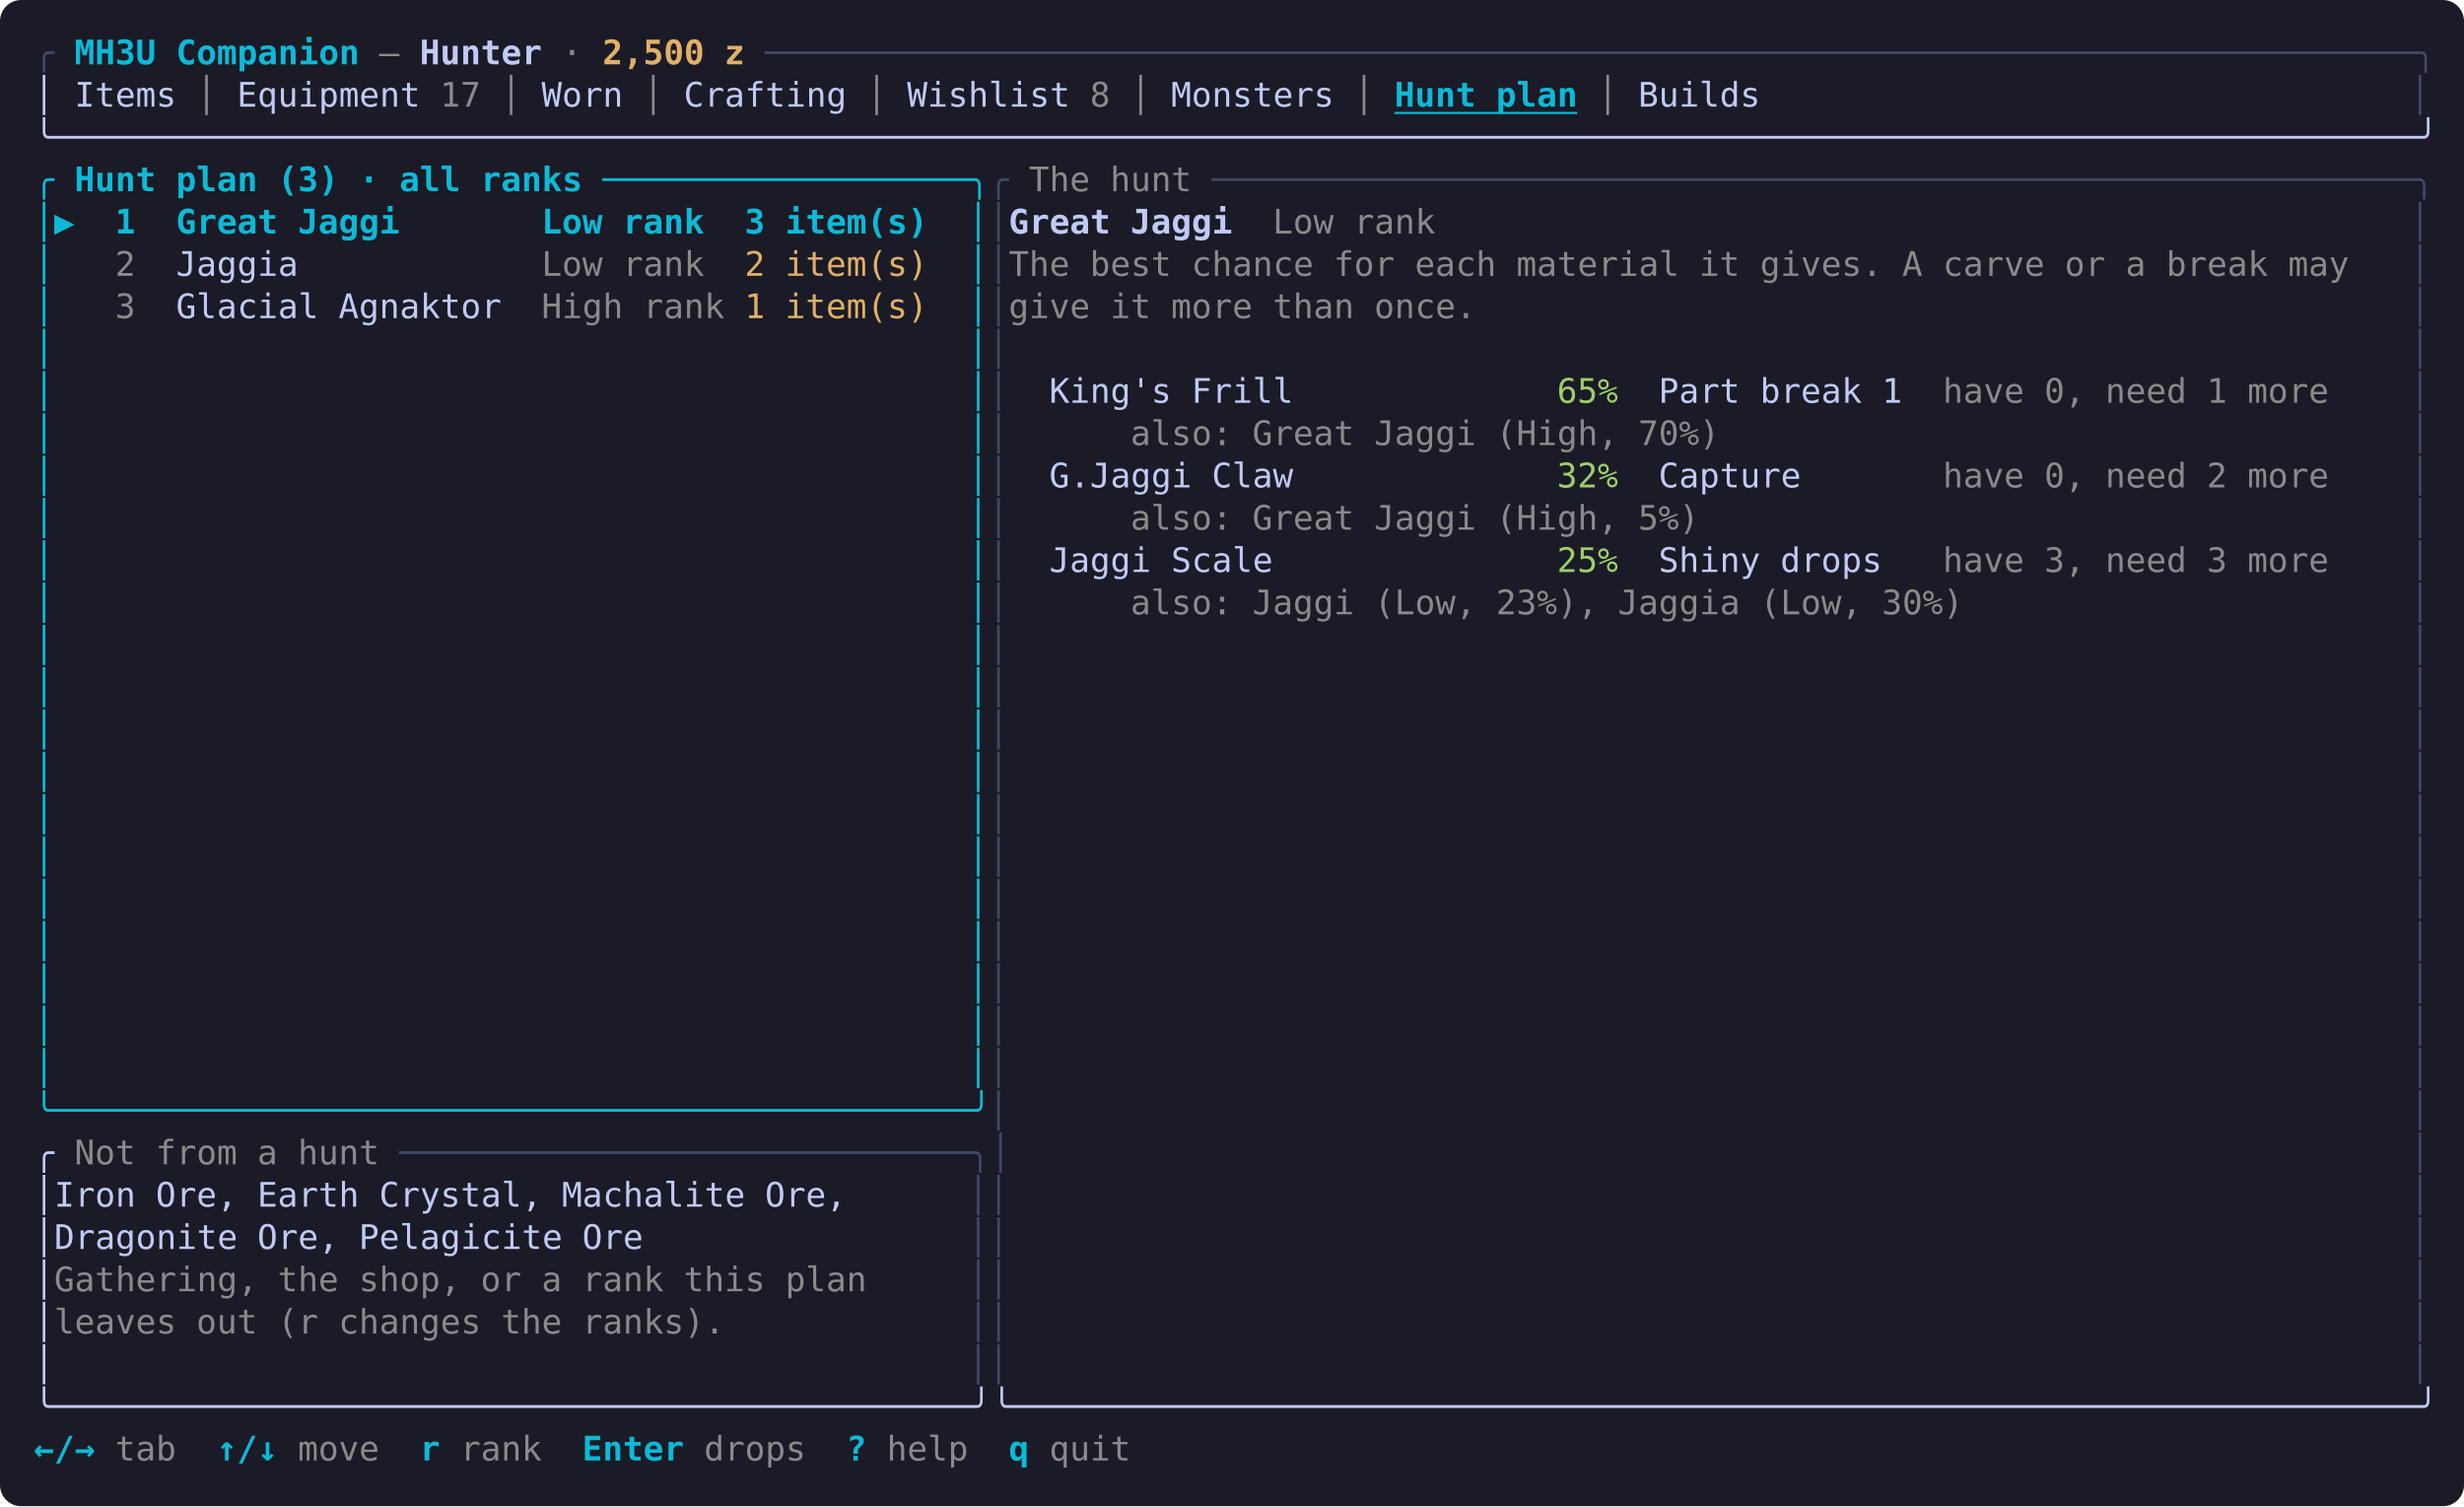
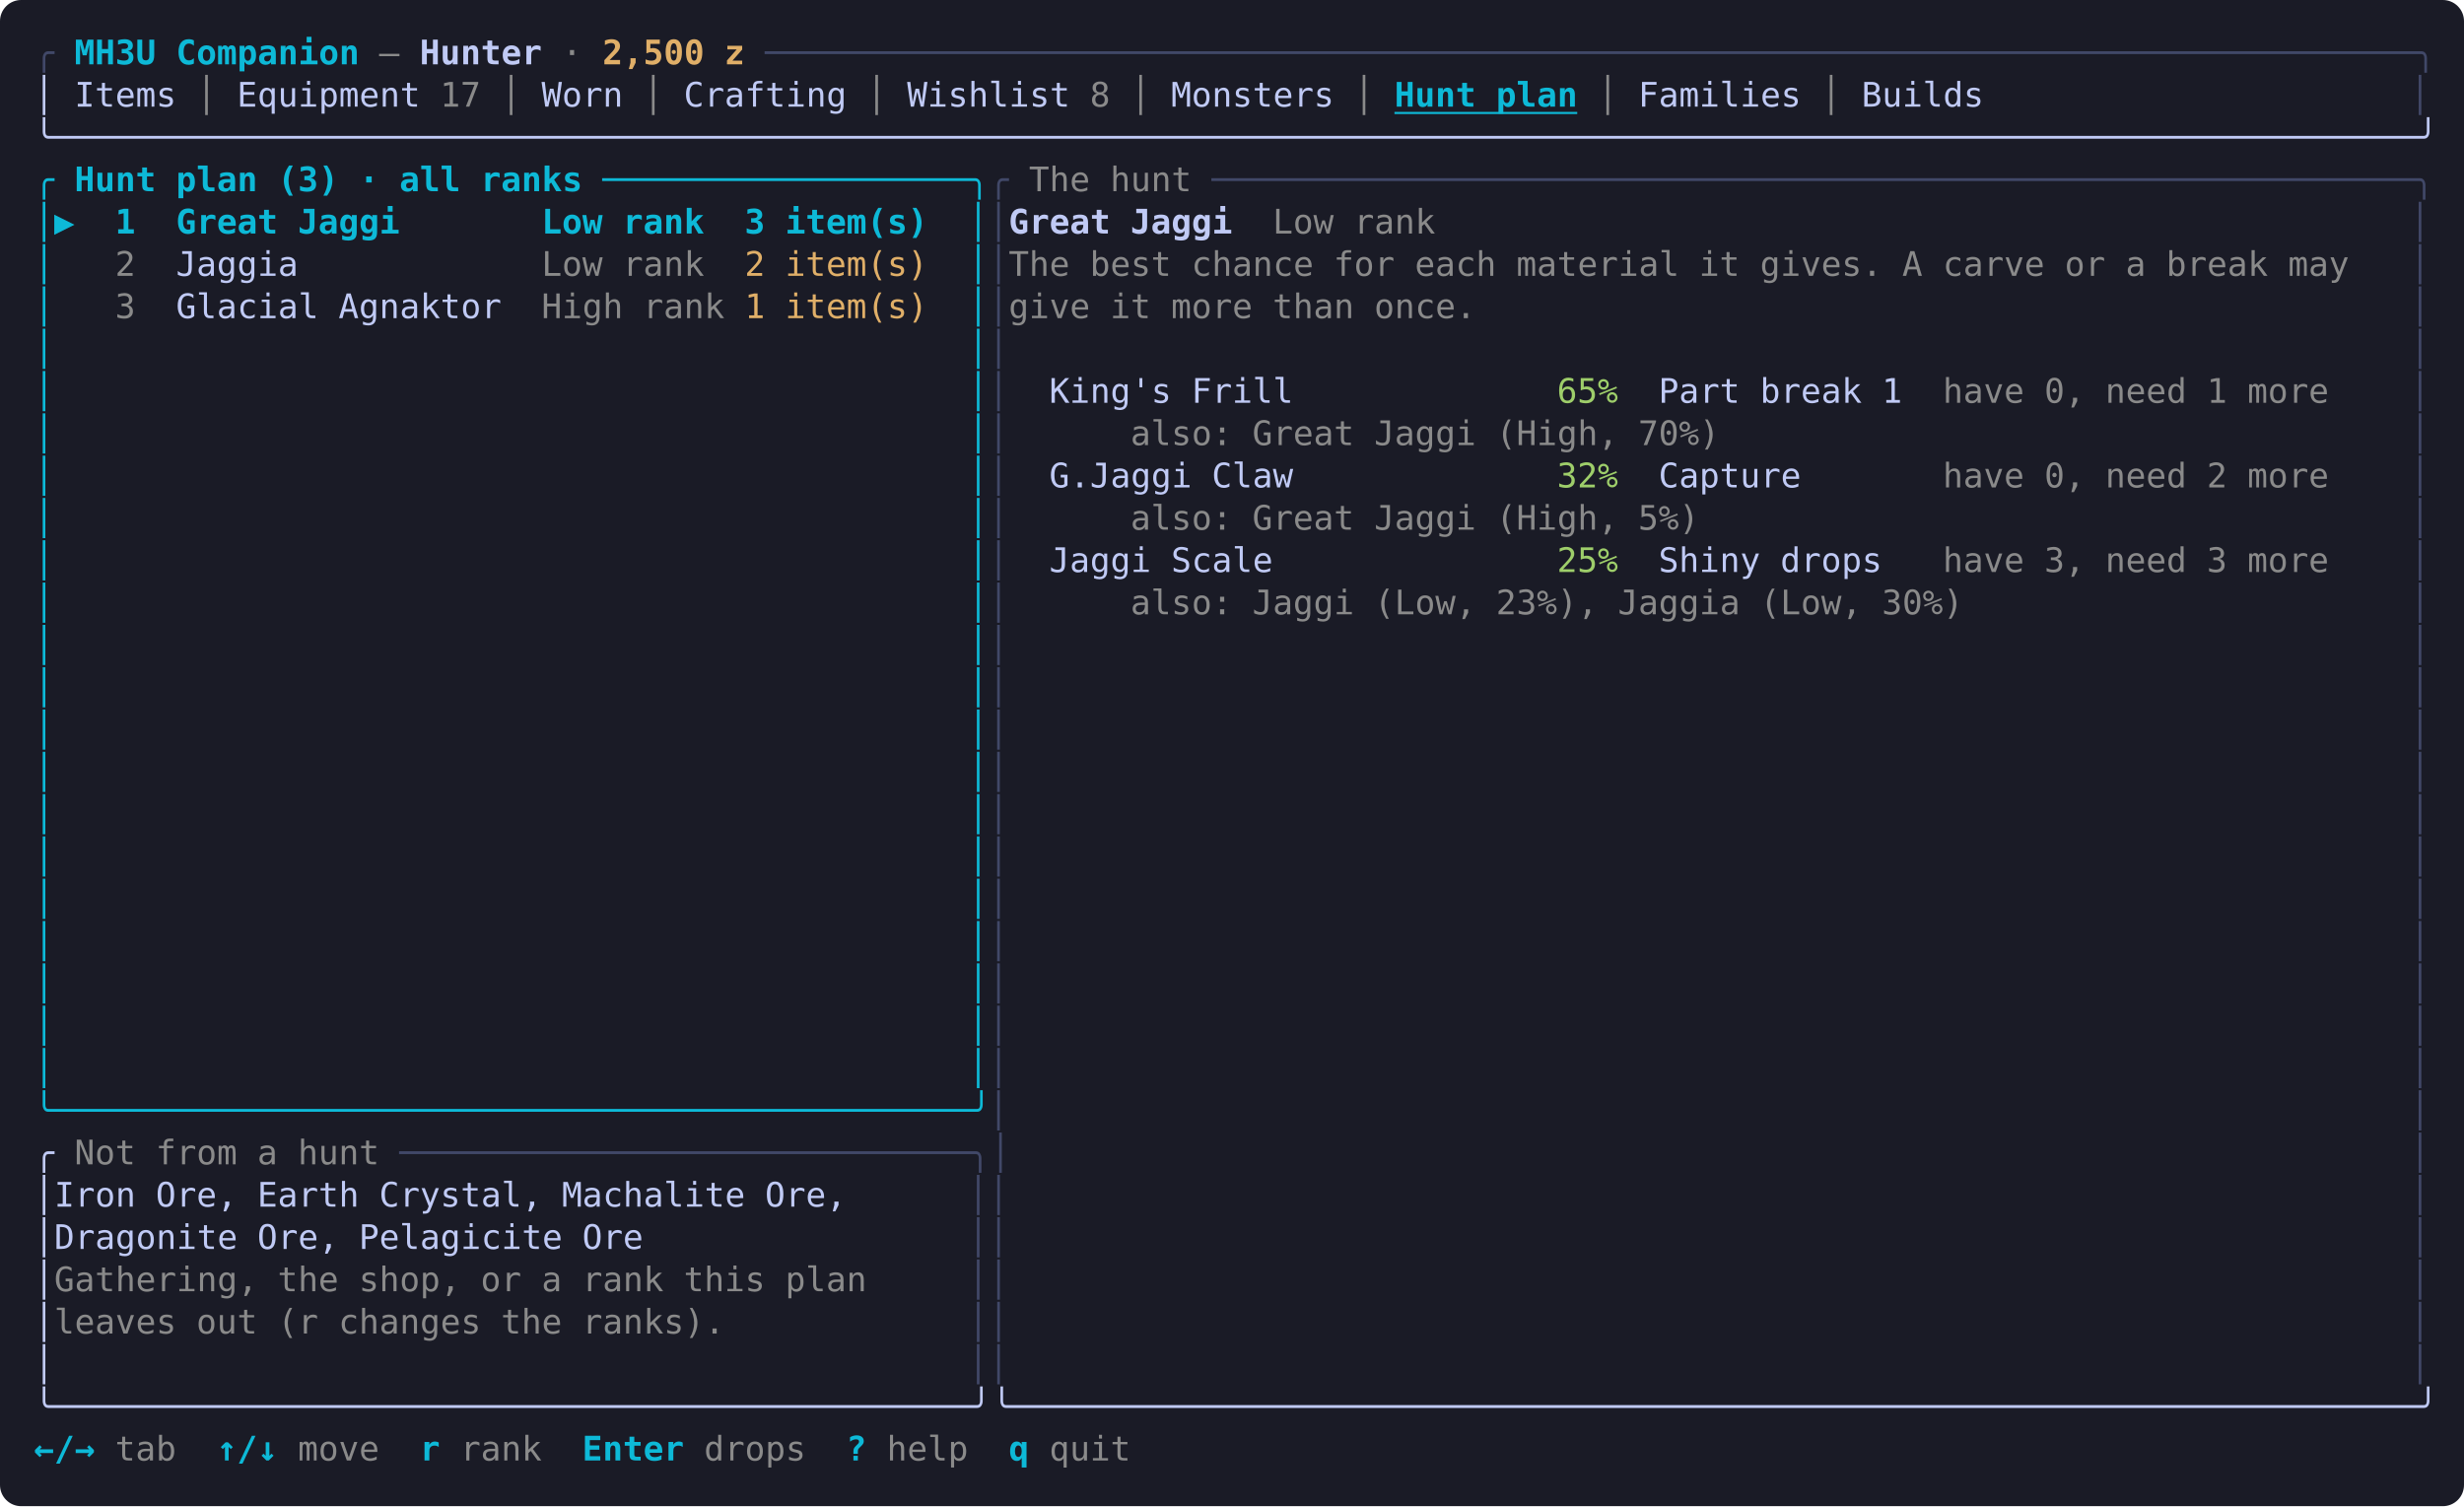
<svg xmlns="http://www.w3.org/2000/svg" width="1164.8" height="712" viewBox="0 0 1164.8 712" role="img">
  <rect width="100%" height="100%" rx="10" fill="#1a1b26" />
  <g font-family="'JetBrains Mono','JetBrainsMono Nerd Font','DejaVu Sans Mono',Menlo,Consolas,monospace" font-size="16">
    <text x="16.0" y="30.4" textLength="9.6" lengthAdjust="spacing" fill="#414868">╭</text>
    <text x="35.2" y="30.4" textLength="38.4" lengthAdjust="spacing" fill="#0db9d7" font-weight="bold">MH3U</text>
    <text x="83.2" y="30.4" textLength="86.4" lengthAdjust="spacing" fill="#0db9d7" font-weight="bold">Companion</text>
    <text x="179.2" y="30.4" textLength="9.6" lengthAdjust="spacing" fill="#8a8a8a">—</text>
    <text x="198.4" y="30.4" textLength="57.6" lengthAdjust="spacing" fill="#c0caf5" font-weight="bold">Hunter</text>
    <text x="265.6" y="30.4" textLength="9.6" lengthAdjust="spacing" fill="#8a8a8a">·</text>
    <text x="284.8" y="30.4" textLength="48.0" lengthAdjust="spacing" fill="#e0af68" font-weight="bold">2,500</text>
    <text x="342.4" y="30.4" textLength="9.6" lengthAdjust="spacing" fill="#e0af68" font-weight="bold">z</text>
    <text x="361.6" y="30.4" textLength="787.2" lengthAdjust="spacing" fill="#414868">─────────────────────────────────────────────────────────────────────────────────╮</text>
    <text x="16.0" y="50.4" textLength="9.6" lengthAdjust="spacing" fill="#c0caf5">│</text>
    <text x="35.2" y="50.4" textLength="48.0" lengthAdjust="spacing" fill="#c0caf5">Items</text>
    <text x="92.8" y="50.4" textLength="9.6" lengthAdjust="spacing" fill="#8a8a8a">│</text>
    <text x="112.0" y="50.4" textLength="86.4" lengthAdjust="spacing" fill="#c0caf5">Equipment</text>
    <text x="208.0" y="50.4" textLength="19.2" lengthAdjust="spacing" fill="#8a8a8a">17</text>
    <text x="236.8" y="50.4" textLength="9.6" lengthAdjust="spacing" fill="#8a8a8a">│</text>
    <text x="256.0" y="50.4" textLength="38.4" lengthAdjust="spacing" fill="#c0caf5">Worn</text>
    <text x="304.0" y="50.4" textLength="9.6" lengthAdjust="spacing" fill="#8a8a8a">│</text>
    <text x="323.2" y="50.4" textLength="76.8" lengthAdjust="spacing" fill="#c0caf5">Crafting</text>
    <text x="409.6" y="50.4" textLength="9.6" lengthAdjust="spacing" fill="#8a8a8a">│</text>
    <text x="428.8" y="50.4" textLength="76.8" lengthAdjust="spacing" fill="#c0caf5">Wishlist</text>
    <text x="515.2" y="50.4" textLength="9.6" lengthAdjust="spacing" fill="#8a8a8a">8</text>
    <text x="534.4" y="50.4" textLength="9.6" lengthAdjust="spacing" fill="#8a8a8a">│</text>
    <text x="553.6" y="50.4" textLength="76.8" lengthAdjust="spacing" fill="#c0caf5">Monsters</text>
    <text x="640.0" y="50.4" textLength="9.6" lengthAdjust="spacing" fill="#8a8a8a">│</text>
    <text x="659.2" y="50.4" textLength="38.4" lengthAdjust="spacing" fill="#0db9d7" font-weight="bold">Hunt</text>
    <text x="707.2" y="50.4" textLength="38.4" lengthAdjust="spacing" fill="#0db9d7" font-weight="bold">plan</text>
    <line x1="659.2" y1="53.4" x2="745.6" y2="53.4" stroke="#0db9d7" stroke-width="1" />
    <text x="755.2" y="50.4" textLength="9.6" lengthAdjust="spacing" fill="#8a8a8a">│</text>
-     <text x="774.4" y="50.4" textLength="57.6" lengthAdjust="spacing" fill="#c0caf5">Builds</text>
+     <text x="774.4" y="50.4" textLength="76.8" lengthAdjust="spacing" fill="#c0caf5">Families</text>
+     <text x="860.8" y="50.4" textLength="9.6" lengthAdjust="spacing" fill="#8a8a8a">│</text>
+     <text x="880.0" y="50.4" textLength="57.6" lengthAdjust="spacing" fill="#c0caf5">Builds</text>
    <text x="1139.2" y="50.4" textLength="9.6" lengthAdjust="spacing" fill="#414868">│</text>
    <text x="16.0" y="70.4" textLength="1132.8" lengthAdjust="spacing" fill="#c0caf5">╰────────────────────────────────────────────────────────────────────────────────────────────────────────────────────╯</text>
    <text x="16.0" y="90.4" textLength="9.6" lengthAdjust="spacing" fill="#0db9d7">╭</text>
    <text x="35.2" y="90.4" textLength="38.4" lengthAdjust="spacing" fill="#0db9d7" font-weight="bold">Hunt</text>
    <text x="83.2" y="90.4" textLength="38.4" lengthAdjust="spacing" fill="#0db9d7" font-weight="bold">plan</text>
    <text x="131.2" y="90.4" textLength="28.8" lengthAdjust="spacing" fill="#0db9d7" font-weight="bold">(3)</text>
    <text x="169.6" y="90.4" textLength="9.6" lengthAdjust="spacing" fill="#0db9d7" font-weight="bold">·</text>
    <text x="188.8" y="90.4" textLength="28.8" lengthAdjust="spacing" fill="#0db9d7" font-weight="bold">all</text>
    <text x="227.2" y="90.4" textLength="48.0" lengthAdjust="spacing" fill="#0db9d7" font-weight="bold">ranks</text>
    <text x="284.8" y="90.4" textLength="182.4" lengthAdjust="spacing" fill="#0db9d7">──────────────────╮</text>
    <text x="467.2" y="90.4" textLength="9.6" lengthAdjust="spacing" fill="#414868">╭</text>
    <text x="486.4" y="90.4" textLength="28.8" lengthAdjust="spacing" fill="#8a8a8a">The</text>
    <text x="524.8" y="90.4" textLength="38.4" lengthAdjust="spacing" fill="#8a8a8a">hunt</text>
    <text x="572.8" y="90.4" textLength="576.0" lengthAdjust="spacing" fill="#414868">───────────────────────────────────────────────────────────╮</text>
    <text x="16.0" y="110.4" textLength="9.6" lengthAdjust="spacing" fill="#0db9d7">│</text>
    <text x="25.6" y="110.4" textLength="9.6" lengthAdjust="spacing" fill="#0db9d7" font-weight="bold">▶︎</text>
    <text x="54.4" y="110.4" textLength="9.6" lengthAdjust="spacing" fill="#0db9d7" font-weight="bold">1</text>
    <text x="83.2" y="110.4" textLength="48.0" lengthAdjust="spacing" fill="#0db9d7" font-weight="bold">Great</text>
    <text x="140.8" y="110.4" textLength="48.0" lengthAdjust="spacing" fill="#0db9d7" font-weight="bold">Jaggi</text>
    <text x="256.0" y="110.4" textLength="28.8" lengthAdjust="spacing" fill="#0db9d7" font-weight="bold">Low</text>
    <text x="294.4" y="110.4" textLength="38.4" lengthAdjust="spacing" fill="#0db9d7" font-weight="bold">rank</text>
    <text x="352.0" y="110.4" textLength="9.6" lengthAdjust="spacing" fill="#0db9d7" font-weight="bold">3</text>
    <text x="371.2" y="110.4" textLength="67.2" lengthAdjust="spacing" fill="#0db9d7" font-weight="bold">item(s)</text>
    <text x="457.6" y="110.4" textLength="9.6" lengthAdjust="spacing" fill="#0db9d7">│</text>
    <text x="467.2" y="110.4" textLength="9.6" lengthAdjust="spacing" fill="#414868">│</text>
    <text x="476.8" y="110.4" textLength="48.0" lengthAdjust="spacing" fill="#c0caf5" font-weight="bold">Great</text>
    <text x="534.4" y="110.4" textLength="48.0" lengthAdjust="spacing" fill="#c0caf5" font-weight="bold">Jaggi</text>
    <text x="601.6" y="110.4" textLength="28.8" lengthAdjust="spacing" fill="#8a8a8a">Low</text>
    <text x="640.0" y="110.4" textLength="38.4" lengthAdjust="spacing" fill="#8a8a8a">rank</text>
    <text x="1139.2" y="110.4" textLength="9.6" lengthAdjust="spacing" fill="#414868">│</text>
    <text x="16.0" y="130.4" textLength="9.6" lengthAdjust="spacing" fill="#0db9d7">│</text>
    <text x="54.4" y="130.4" textLength="9.6" lengthAdjust="spacing" fill="#8a8a8a">2</text>
    <text x="83.2" y="130.4" textLength="57.6" lengthAdjust="spacing" fill="#c0caf5">Jaggia</text>
    <text x="256.0" y="130.4" textLength="28.8" lengthAdjust="spacing" fill="#8a8a8a">Low</text>
    <text x="294.4" y="130.4" textLength="38.4" lengthAdjust="spacing" fill="#8a8a8a">rank</text>
    <text x="352.0" y="130.4" textLength="9.6" lengthAdjust="spacing" fill="#e0af68">2</text>
    <text x="371.2" y="130.4" textLength="67.2" lengthAdjust="spacing" fill="#e0af68">item(s)</text>
    <text x="457.6" y="130.4" textLength="9.6" lengthAdjust="spacing" fill="#0db9d7">│</text>
    <text x="467.2" y="130.4" textLength="9.6" lengthAdjust="spacing" fill="#414868">│</text>
    <text x="476.8" y="130.4" textLength="28.8" lengthAdjust="spacing" fill="#8a8a8a">The</text>
    <text x="515.2" y="130.4" textLength="38.4" lengthAdjust="spacing" fill="#8a8a8a">best</text>
    <text x="563.2" y="130.4" textLength="57.6" lengthAdjust="spacing" fill="#8a8a8a">chance</text>
    <text x="630.4" y="130.4" textLength="28.8" lengthAdjust="spacing" fill="#8a8a8a">for</text>
    <text x="668.8" y="130.4" textLength="38.4" lengthAdjust="spacing" fill="#8a8a8a">each</text>
    <text x="716.8" y="130.4" textLength="76.8" lengthAdjust="spacing" fill="#8a8a8a">material</text>
    <text x="803.2" y="130.4" textLength="19.2" lengthAdjust="spacing" fill="#8a8a8a">it</text>
    <text x="832.0" y="130.4" textLength="57.6" lengthAdjust="spacing" fill="#8a8a8a">gives.</text>
    <text x="899.2" y="130.4" textLength="9.6" lengthAdjust="spacing" fill="#8a8a8a">A</text>
    <text x="918.4" y="130.4" textLength="48.0" lengthAdjust="spacing" fill="#8a8a8a">carve</text>
    <text x="976.0" y="130.4" textLength="19.2" lengthAdjust="spacing" fill="#8a8a8a">or</text>
    <text x="1004.8" y="130.4" textLength="9.6" lengthAdjust="spacing" fill="#8a8a8a">a</text>
    <text x="1024.0" y="130.4" textLength="48.0" lengthAdjust="spacing" fill="#8a8a8a">break</text>
    <text x="1081.6" y="130.4" textLength="28.8" lengthAdjust="spacing" fill="#8a8a8a">may</text>
    <text x="1139.2" y="130.4" textLength="9.6" lengthAdjust="spacing" fill="#414868">│</text>
    <text x="16.0" y="150.4" textLength="9.6" lengthAdjust="spacing" fill="#0db9d7">│</text>
    <text x="54.4" y="150.4" textLength="9.6" lengthAdjust="spacing" fill="#8a8a8a">3</text>
    <text x="83.2" y="150.4" textLength="67.2" lengthAdjust="spacing" fill="#c0caf5">Glacial</text>
    <text x="160.0" y="150.4" textLength="76.8" lengthAdjust="spacing" fill="#c0caf5">Agnaktor</text>
    <text x="256.0" y="150.4" textLength="38.4" lengthAdjust="spacing" fill="#8a8a8a">High</text>
    <text x="304.0" y="150.4" textLength="38.4" lengthAdjust="spacing" fill="#8a8a8a">rank</text>
    <text x="352.0" y="150.4" textLength="9.6" lengthAdjust="spacing" fill="#e0af68">1</text>
    <text x="371.2" y="150.4" textLength="67.2" lengthAdjust="spacing" fill="#e0af68">item(s)</text>
    <text x="457.6" y="150.4" textLength="9.6" lengthAdjust="spacing" fill="#0db9d7">│</text>
    <text x="467.2" y="150.4" textLength="9.6" lengthAdjust="spacing" fill="#414868">│</text>
    <text x="476.8" y="150.4" textLength="38.4" lengthAdjust="spacing" fill="#8a8a8a">give</text>
    <text x="524.8" y="150.4" textLength="19.2" lengthAdjust="spacing" fill="#8a8a8a">it</text>
    <text x="553.6" y="150.4" textLength="38.4" lengthAdjust="spacing" fill="#8a8a8a">more</text>
    <text x="601.6" y="150.4" textLength="38.4" lengthAdjust="spacing" fill="#8a8a8a">than</text>
    <text x="649.6" y="150.4" textLength="48.0" lengthAdjust="spacing" fill="#8a8a8a">once.</text>
    <text x="1139.2" y="150.4" textLength="9.6" lengthAdjust="spacing" fill="#414868">│</text>
    <text x="16.0" y="170.4" textLength="9.6" lengthAdjust="spacing" fill="#0db9d7">│</text>
    <text x="457.6" y="170.4" textLength="9.6" lengthAdjust="spacing" fill="#0db9d7">│</text>
    <text x="467.2" y="170.4" textLength="9.6" lengthAdjust="spacing" fill="#414868">│</text>
    <text x="1139.2" y="170.4" textLength="9.6" lengthAdjust="spacing" fill="#414868">│</text>
    <text x="16.0" y="190.4" textLength="9.6" lengthAdjust="spacing" fill="#0db9d7">│</text>
    <text x="457.6" y="190.4" textLength="9.6" lengthAdjust="spacing" fill="#0db9d7">│</text>
    <text x="467.2" y="190.4" textLength="9.6" lengthAdjust="spacing" fill="#414868">│</text>
    <text x="496.0" y="190.4" textLength="57.6" lengthAdjust="spacing" fill="#c0caf5">King's</text>
    <text x="563.2" y="190.4" textLength="48.0" lengthAdjust="spacing" fill="#c0caf5">Frill</text>
    <text x="736.0" y="190.4" textLength="28.8" lengthAdjust="spacing" fill="#9ece6a">65%</text>
    <text x="784.0" y="190.4" textLength="38.4" lengthAdjust="spacing" fill="#c0caf5">Part</text>
    <text x="832.0" y="190.4" textLength="48.0" lengthAdjust="spacing" fill="#c0caf5">break</text>
    <text x="889.6" y="190.4" textLength="9.6" lengthAdjust="spacing" fill="#c0caf5">1</text>
    <text x="918.4" y="190.4" textLength="38.4" lengthAdjust="spacing" fill="#8a8a8a">have</text>
    <text x="966.4" y="190.4" textLength="19.2" lengthAdjust="spacing" fill="#8a8a8a">0,</text>
    <text x="995.2" y="190.4" textLength="38.4" lengthAdjust="spacing" fill="#8a8a8a">need</text>
    <text x="1043.2" y="190.4" textLength="9.6" lengthAdjust="spacing" fill="#8a8a8a">1</text>
    <text x="1062.4" y="190.4" textLength="38.4" lengthAdjust="spacing" fill="#8a8a8a">more</text>
    <text x="1139.2" y="190.4" textLength="9.6" lengthAdjust="spacing" fill="#414868">│</text>
    <text x="16.0" y="210.4" textLength="9.6" lengthAdjust="spacing" fill="#0db9d7">│</text>
    <text x="457.6" y="210.4" textLength="9.6" lengthAdjust="spacing" fill="#0db9d7">│</text>
    <text x="467.2" y="210.4" textLength="9.6" lengthAdjust="spacing" fill="#414868">│</text>
    <text x="534.4" y="210.4" textLength="48.0" lengthAdjust="spacing" fill="#8a8a8a">also:</text>
    <text x="592.0" y="210.4" textLength="48.0" lengthAdjust="spacing" fill="#8a8a8a">Great</text>
    <text x="649.6" y="210.4" textLength="48.0" lengthAdjust="spacing" fill="#8a8a8a">Jaggi</text>
    <text x="707.2" y="210.4" textLength="57.6" lengthAdjust="spacing" fill="#8a8a8a">(High,</text>
    <text x="774.4" y="210.4" textLength="38.4" lengthAdjust="spacing" fill="#8a8a8a">70%)</text>
    <text x="1139.2" y="210.4" textLength="9.6" lengthAdjust="spacing" fill="#414868">│</text>
    <text x="16.0" y="230.4" textLength="9.6" lengthAdjust="spacing" fill="#0db9d7">│</text>
    <text x="457.6" y="230.4" textLength="9.6" lengthAdjust="spacing" fill="#0db9d7">│</text>
    <text x="467.2" y="230.4" textLength="9.6" lengthAdjust="spacing" fill="#414868">│</text>
    <text x="496.0" y="230.4" textLength="67.2" lengthAdjust="spacing" fill="#c0caf5">G.Jaggi</text>
    <text x="572.8" y="230.4" textLength="38.4" lengthAdjust="spacing" fill="#c0caf5">Claw</text>
    <text x="736.0" y="230.4" textLength="28.8" lengthAdjust="spacing" fill="#9ece6a">32%</text>
    <text x="784.0" y="230.4" textLength="67.2" lengthAdjust="spacing" fill="#c0caf5">Capture</text>
    <text x="918.4" y="230.4" textLength="38.4" lengthAdjust="spacing" fill="#8a8a8a">have</text>
    <text x="966.4" y="230.4" textLength="19.2" lengthAdjust="spacing" fill="#8a8a8a">0,</text>
    <text x="995.2" y="230.4" textLength="38.4" lengthAdjust="spacing" fill="#8a8a8a">need</text>
    <text x="1043.2" y="230.4" textLength="9.6" lengthAdjust="spacing" fill="#8a8a8a">2</text>
    <text x="1062.4" y="230.4" textLength="38.4" lengthAdjust="spacing" fill="#8a8a8a">more</text>
    <text x="1139.2" y="230.4" textLength="9.6" lengthAdjust="spacing" fill="#414868">│</text>
    <text x="16.0" y="250.4" textLength="9.6" lengthAdjust="spacing" fill="#0db9d7">│</text>
    <text x="457.6" y="250.4" textLength="9.6" lengthAdjust="spacing" fill="#0db9d7">│</text>
    <text x="467.2" y="250.4" textLength="9.6" lengthAdjust="spacing" fill="#414868">│</text>
    <text x="534.4" y="250.4" textLength="48.0" lengthAdjust="spacing" fill="#8a8a8a">also:</text>
    <text x="592.0" y="250.4" textLength="48.0" lengthAdjust="spacing" fill="#8a8a8a">Great</text>
    <text x="649.6" y="250.4" textLength="48.0" lengthAdjust="spacing" fill="#8a8a8a">Jaggi</text>
    <text x="707.2" y="250.4" textLength="57.6" lengthAdjust="spacing" fill="#8a8a8a">(High,</text>
    <text x="774.4" y="250.4" textLength="28.8" lengthAdjust="spacing" fill="#8a8a8a">5%)</text>
    <text x="1139.2" y="250.4" textLength="9.6" lengthAdjust="spacing" fill="#414868">│</text>
    <text x="16.0" y="270.4" textLength="9.6" lengthAdjust="spacing" fill="#0db9d7">│</text>
    <text x="457.6" y="270.4" textLength="9.6" lengthAdjust="spacing" fill="#0db9d7">│</text>
    <text x="467.2" y="270.4" textLength="9.6" lengthAdjust="spacing" fill="#414868">│</text>
    <text x="496.0" y="270.4" textLength="48.0" lengthAdjust="spacing" fill="#c0caf5">Jaggi</text>
    <text x="553.6" y="270.4" textLength="48.0" lengthAdjust="spacing" fill="#c0caf5">Scale</text>
    <text x="736.0" y="270.4" textLength="28.8" lengthAdjust="spacing" fill="#9ece6a">25%</text>
    <text x="784.0" y="270.4" textLength="48.0" lengthAdjust="spacing" fill="#c0caf5">Shiny</text>
    <text x="841.6" y="270.4" textLength="48.0" lengthAdjust="spacing" fill="#c0caf5">drops</text>
    <text x="918.4" y="270.4" textLength="38.4" lengthAdjust="spacing" fill="#8a8a8a">have</text>
    <text x="966.4" y="270.4" textLength="19.2" lengthAdjust="spacing" fill="#8a8a8a">3,</text>
    <text x="995.2" y="270.4" textLength="38.4" lengthAdjust="spacing" fill="#8a8a8a">need</text>
    <text x="1043.2" y="270.4" textLength="9.6" lengthAdjust="spacing" fill="#8a8a8a">3</text>
    <text x="1062.4" y="270.4" textLength="38.4" lengthAdjust="spacing" fill="#8a8a8a">more</text>
    <text x="1139.2" y="270.4" textLength="9.6" lengthAdjust="spacing" fill="#414868">│</text>
    <text x="16.0" y="290.4" textLength="9.6" lengthAdjust="spacing" fill="#0db9d7">│</text>
    <text x="457.6" y="290.4" textLength="9.6" lengthAdjust="spacing" fill="#0db9d7">│</text>
    <text x="467.2" y="290.4" textLength="9.6" lengthAdjust="spacing" fill="#414868">│</text>
    <text x="534.4" y="290.4" textLength="48.0" lengthAdjust="spacing" fill="#8a8a8a">also:</text>
    <text x="592.0" y="290.4" textLength="48.0" lengthAdjust="spacing" fill="#8a8a8a">Jaggi</text>
    <text x="649.6" y="290.4" textLength="48.0" lengthAdjust="spacing" fill="#8a8a8a">(Low,</text>
    <text x="707.2" y="290.4" textLength="48.0" lengthAdjust="spacing" fill="#8a8a8a">23%),</text>
    <text x="764.8" y="290.4" textLength="57.6" lengthAdjust="spacing" fill="#8a8a8a">Jaggia</text>
    <text x="832.0" y="290.4" textLength="48.0" lengthAdjust="spacing" fill="#8a8a8a">(Low,</text>
    <text x="889.6" y="290.4" textLength="38.4" lengthAdjust="spacing" fill="#8a8a8a">30%)</text>
    <text x="1139.2" y="290.4" textLength="9.6" lengthAdjust="spacing" fill="#414868">│</text>
    <text x="16.0" y="310.4" textLength="9.6" lengthAdjust="spacing" fill="#0db9d7">│</text>
    <text x="457.6" y="310.4" textLength="9.6" lengthAdjust="spacing" fill="#0db9d7">│</text>
    <text x="467.2" y="310.4" textLength="9.6" lengthAdjust="spacing" fill="#414868">│</text>
    <text x="1139.2" y="310.4" textLength="9.6" lengthAdjust="spacing" fill="#414868">│</text>
    <text x="16.0" y="330.4" textLength="9.6" lengthAdjust="spacing" fill="#0db9d7">│</text>
    <text x="457.6" y="330.4" textLength="9.6" lengthAdjust="spacing" fill="#0db9d7">│</text>
    <text x="467.2" y="330.4" textLength="9.6" lengthAdjust="spacing" fill="#414868">│</text>
    <text x="1139.2" y="330.4" textLength="9.6" lengthAdjust="spacing" fill="#414868">│</text>
    <text x="16.0" y="350.4" textLength="9.6" lengthAdjust="spacing" fill="#0db9d7">│</text>
    <text x="457.6" y="350.4" textLength="9.6" lengthAdjust="spacing" fill="#0db9d7">│</text>
    <text x="467.2" y="350.4" textLength="9.6" lengthAdjust="spacing" fill="#414868">│</text>
    <text x="1139.2" y="350.4" textLength="9.6" lengthAdjust="spacing" fill="#414868">│</text>
    <text x="16.0" y="370.4" textLength="9.6" lengthAdjust="spacing" fill="#0db9d7">│</text>
    <text x="457.6" y="370.4" textLength="9.6" lengthAdjust="spacing" fill="#0db9d7">│</text>
    <text x="467.2" y="370.4" textLength="9.6" lengthAdjust="spacing" fill="#414868">│</text>
    <text x="1139.2" y="370.4" textLength="9.6" lengthAdjust="spacing" fill="#414868">│</text>
    <text x="16.0" y="390.4" textLength="9.6" lengthAdjust="spacing" fill="#0db9d7">│</text>
    <text x="457.6" y="390.4" textLength="9.6" lengthAdjust="spacing" fill="#0db9d7">│</text>
    <text x="467.2" y="390.4" textLength="9.6" lengthAdjust="spacing" fill="#414868">│</text>
    <text x="1139.2" y="390.4" textLength="9.6" lengthAdjust="spacing" fill="#414868">│</text>
    <text x="16.0" y="410.4" textLength="9.6" lengthAdjust="spacing" fill="#0db9d7">│</text>
    <text x="457.6" y="410.4" textLength="9.6" lengthAdjust="spacing" fill="#0db9d7">│</text>
    <text x="467.2" y="410.4" textLength="9.6" lengthAdjust="spacing" fill="#414868">│</text>
    <text x="1139.2" y="410.4" textLength="9.6" lengthAdjust="spacing" fill="#414868">│</text>
    <text x="16.0" y="430.4" textLength="9.6" lengthAdjust="spacing" fill="#0db9d7">│</text>
    <text x="457.6" y="430.4" textLength="9.6" lengthAdjust="spacing" fill="#0db9d7">│</text>
    <text x="467.2" y="430.4" textLength="9.6" lengthAdjust="spacing" fill="#414868">│</text>
    <text x="1139.2" y="430.4" textLength="9.6" lengthAdjust="spacing" fill="#414868">│</text>
    <text x="16.0" y="450.4" textLength="9.6" lengthAdjust="spacing" fill="#0db9d7">│</text>
    <text x="457.6" y="450.4" textLength="9.6" lengthAdjust="spacing" fill="#0db9d7">│</text>
    <text x="467.2" y="450.4" textLength="9.6" lengthAdjust="spacing" fill="#414868">│</text>
    <text x="1139.2" y="450.4" textLength="9.6" lengthAdjust="spacing" fill="#414868">│</text>
    <text x="16.0" y="470.4" textLength="9.6" lengthAdjust="spacing" fill="#0db9d7">│</text>
    <text x="457.6" y="470.4" textLength="9.6" lengthAdjust="spacing" fill="#0db9d7">│</text>
    <text x="467.2" y="470.4" textLength="9.6" lengthAdjust="spacing" fill="#414868">│</text>
    <text x="1139.2" y="470.4" textLength="9.6" lengthAdjust="spacing" fill="#414868">│</text>
    <text x="16.0" y="490.4" textLength="9.6" lengthAdjust="spacing" fill="#0db9d7">│</text>
    <text x="457.6" y="490.4" textLength="9.6" lengthAdjust="spacing" fill="#0db9d7">│</text>
    <text x="467.2" y="490.4" textLength="9.6" lengthAdjust="spacing" fill="#414868">│</text>
    <text x="1139.2" y="490.4" textLength="9.6" lengthAdjust="spacing" fill="#414868">│</text>
    <text x="16.0" y="510.4" textLength="9.6" lengthAdjust="spacing" fill="#0db9d7">│</text>
    <text x="457.6" y="510.4" textLength="9.6" lengthAdjust="spacing" fill="#0db9d7">│</text>
    <text x="467.2" y="510.4" textLength="9.6" lengthAdjust="spacing" fill="#414868">│</text>
    <text x="1139.2" y="510.4" textLength="9.6" lengthAdjust="spacing" fill="#414868">│</text>
    <text x="16.0" y="530.4" textLength="451.2" lengthAdjust="spacing" fill="#0db9d7">╰─────────────────────────────────────────────╯</text>
    <text x="467.2" y="530.4" textLength="9.6" lengthAdjust="spacing" fill="#414868">│</text>
    <text x="1139.2" y="530.4" textLength="9.6" lengthAdjust="spacing" fill="#414868">│</text>
    <text x="16.0" y="550.4" textLength="9.6" lengthAdjust="spacing" fill="#c0caf5">╭</text>
    <text x="35.2" y="550.4" textLength="28.8" lengthAdjust="spacing" fill="#8a8a8a">Not</text>
    <text x="73.6" y="550.4" textLength="38.4" lengthAdjust="spacing" fill="#8a8a8a">from</text>
    <text x="121.6" y="550.4" textLength="9.6" lengthAdjust="spacing" fill="#8a8a8a">a</text>
    <text x="140.8" y="550.4" textLength="38.4" lengthAdjust="spacing" fill="#8a8a8a">hunt</text>
    <text x="188.8" y="550.4" textLength="288.0" lengthAdjust="spacing" fill="#414868">────────────────────────────╮│</text>
    <text x="1139.2" y="550.4" textLength="9.6" lengthAdjust="spacing" fill="#414868">│</text>
    <text x="16.0" y="570.4" textLength="48.0" lengthAdjust="spacing" fill="#c0caf5">│Iron</text>
    <text x="73.6" y="570.4" textLength="38.4" lengthAdjust="spacing" fill="#c0caf5">Ore,</text>
    <text x="121.6" y="570.4" textLength="48.0" lengthAdjust="spacing" fill="#c0caf5">Earth</text>
    <text x="179.2" y="570.4" textLength="76.8" lengthAdjust="spacing" fill="#c0caf5">Crystal,</text>
    <text x="265.6" y="570.4" textLength="86.4" lengthAdjust="spacing" fill="#c0caf5">Machalite</text>
    <text x="361.6" y="570.4" textLength="38.4" lengthAdjust="spacing" fill="#c0caf5">Ore,</text>
    <text x="457.6" y="570.4" textLength="19.2" lengthAdjust="spacing" fill="#414868">││</text>
    <text x="1139.2" y="570.4" textLength="9.6" lengthAdjust="spacing" fill="#414868">│</text>
    <text x="16.0" y="590.4" textLength="96.0" lengthAdjust="spacing" fill="#c0caf5">│Dragonite</text>
    <text x="121.6" y="590.4" textLength="38.4" lengthAdjust="spacing" fill="#c0caf5">Ore,</text>
    <text x="169.6" y="590.4" textLength="96.0" lengthAdjust="spacing" fill="#c0caf5">Pelagicite</text>
    <text x="275.2" y="590.4" textLength="28.8" lengthAdjust="spacing" fill="#c0caf5">Ore</text>
    <text x="457.6" y="590.4" textLength="19.2" lengthAdjust="spacing" fill="#414868">││</text>
    <text x="1139.2" y="590.4" textLength="9.6" lengthAdjust="spacing" fill="#414868">│</text>
    <text x="16.0" y="610.4" textLength="9.6" lengthAdjust="spacing" fill="#c0caf5">│</text>
    <text x="25.6" y="610.4" textLength="96.0" lengthAdjust="spacing" fill="#8a8a8a">Gathering,</text>
    <text x="131.2" y="610.4" textLength="28.8" lengthAdjust="spacing" fill="#8a8a8a">the</text>
    <text x="169.6" y="610.4" textLength="48.0" lengthAdjust="spacing" fill="#8a8a8a">shop,</text>
    <text x="227.2" y="610.4" textLength="19.2" lengthAdjust="spacing" fill="#8a8a8a">or</text>
    <text x="256.0" y="610.4" textLength="9.6" lengthAdjust="spacing" fill="#8a8a8a">a</text>
    <text x="275.2" y="610.4" textLength="38.4" lengthAdjust="spacing" fill="#8a8a8a">rank</text>
    <text x="323.2" y="610.4" textLength="38.4" lengthAdjust="spacing" fill="#8a8a8a">this</text>
    <text x="371.2" y="610.4" textLength="38.4" lengthAdjust="spacing" fill="#8a8a8a">plan</text>
    <text x="457.6" y="610.4" textLength="19.2" lengthAdjust="spacing" fill="#414868">││</text>
    <text x="1139.2" y="610.4" textLength="9.6" lengthAdjust="spacing" fill="#414868">│</text>
    <text x="16.0" y="630.4" textLength="9.6" lengthAdjust="spacing" fill="#c0caf5">│</text>
    <text x="25.6" y="630.4" textLength="57.6" lengthAdjust="spacing" fill="#8a8a8a">leaves</text>
    <text x="92.8" y="630.4" textLength="28.8" lengthAdjust="spacing" fill="#8a8a8a">out</text>
    <text x="131.2" y="630.4" textLength="19.2" lengthAdjust="spacing" fill="#8a8a8a">(r</text>
    <text x="160.0" y="630.4" textLength="67.2" lengthAdjust="spacing" fill="#8a8a8a">changes</text>
    <text x="236.8" y="630.4" textLength="28.8" lengthAdjust="spacing" fill="#8a8a8a">the</text>
    <text x="275.2" y="630.4" textLength="67.2" lengthAdjust="spacing" fill="#8a8a8a">ranks).</text>
    <text x="457.6" y="630.4" textLength="19.2" lengthAdjust="spacing" fill="#414868">││</text>
    <text x="1139.2" y="630.4" textLength="9.6" lengthAdjust="spacing" fill="#414868">│</text>
    <text x="16.0" y="650.4" textLength="9.6" lengthAdjust="spacing" fill="#c0caf5">│</text>
    <text x="457.6" y="650.4" textLength="19.2" lengthAdjust="spacing" fill="#414868">││</text>
    <text x="1139.2" y="650.4" textLength="9.6" lengthAdjust="spacing" fill="#414868">│</text>
    <text x="16.0" y="670.4" textLength="1132.8" lengthAdjust="spacing" fill="#c0caf5">╰─────────────────────────────────────────────╯╰─────────────────────────────────────────────────────────────────────╯</text>
    <text x="16.0" y="690.4" textLength="28.8" lengthAdjust="spacing" fill="#0db9d7" font-weight="bold">←/→</text>
    <text x="54.4" y="690.4" textLength="28.8" lengthAdjust="spacing" fill="#8a8a8a">tab</text>
    <text x="102.4" y="690.4" textLength="28.8" lengthAdjust="spacing" fill="#0db9d7" font-weight="bold">↑/↓</text>
    <text x="140.8" y="690.4" textLength="38.4" lengthAdjust="spacing" fill="#8a8a8a">move</text>
    <text x="198.4" y="690.4" textLength="9.6" lengthAdjust="spacing" fill="#0db9d7" font-weight="bold">r</text>
    <text x="217.6" y="690.4" textLength="38.4" lengthAdjust="spacing" fill="#8a8a8a">rank</text>
    <text x="275.2" y="690.4" textLength="48.0" lengthAdjust="spacing" fill="#0db9d7" font-weight="bold">Enter</text>
    <text x="332.8" y="690.4" textLength="48.0" lengthAdjust="spacing" fill="#8a8a8a">drops</text>
    <text x="400.0" y="690.4" textLength="9.6" lengthAdjust="spacing" fill="#0db9d7" font-weight="bold">?</text>
    <text x="419.2" y="690.4" textLength="38.4" lengthAdjust="spacing" fill="#8a8a8a">help</text>
    <text x="476.8" y="690.4" textLength="9.6" lengthAdjust="spacing" fill="#0db9d7" font-weight="bold">q</text>
    <text x="496.0" y="690.4" textLength="38.4" lengthAdjust="spacing" fill="#8a8a8a">quit</text>
  </g>
</svg>
